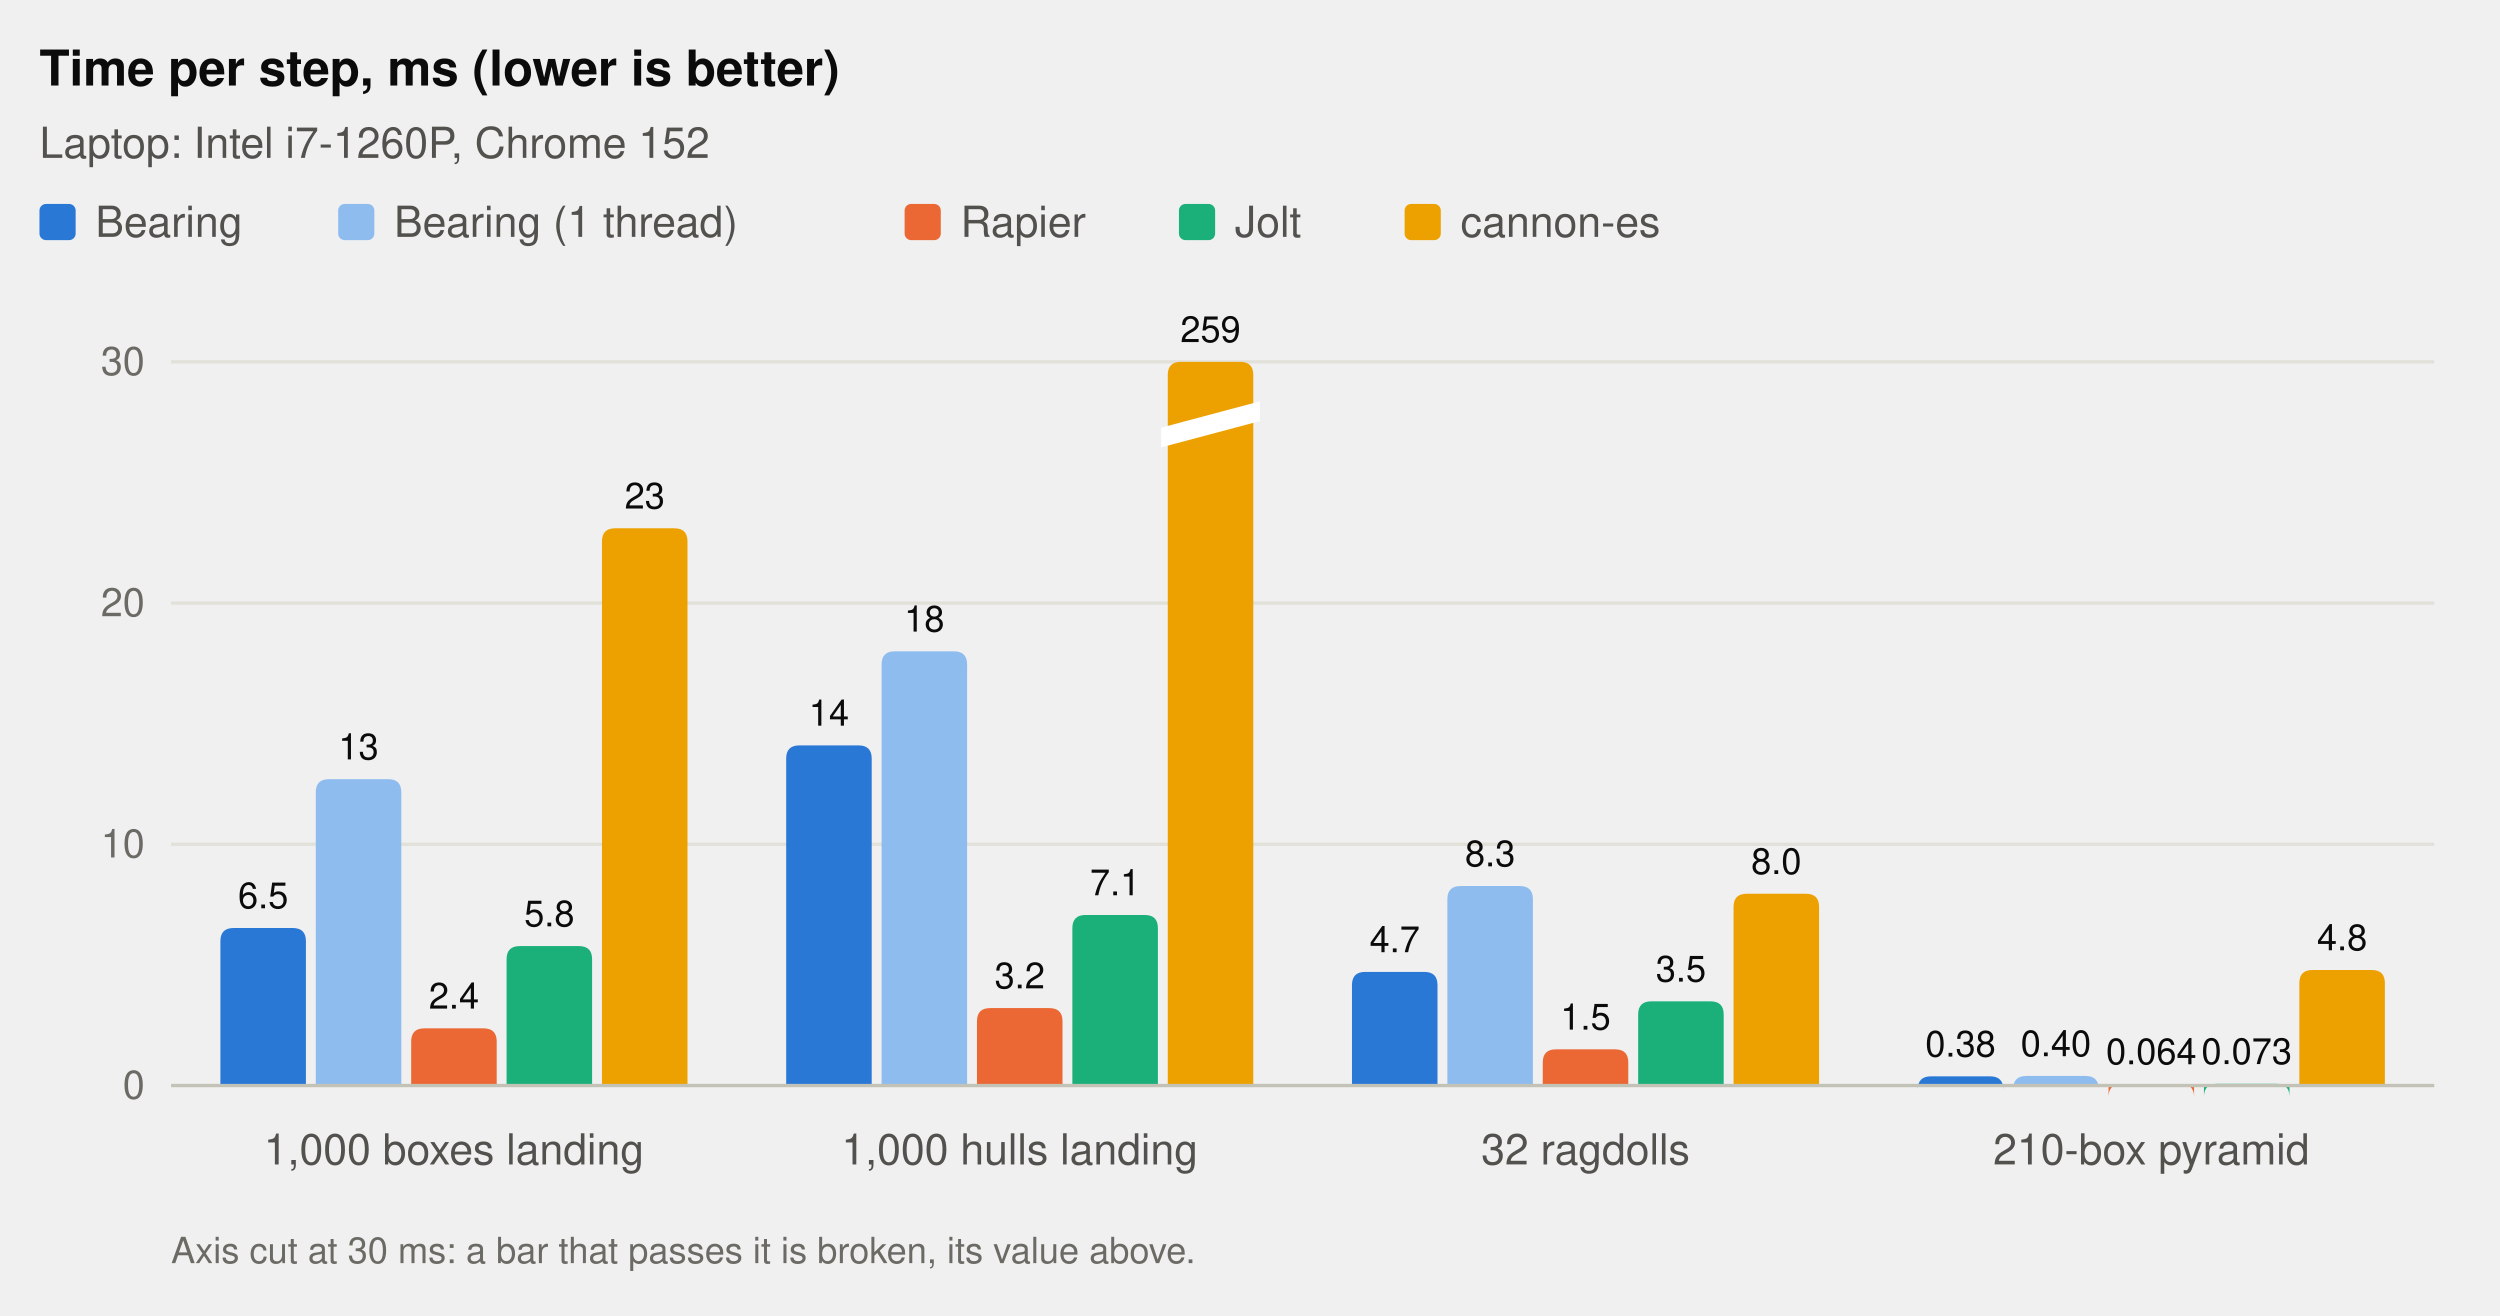
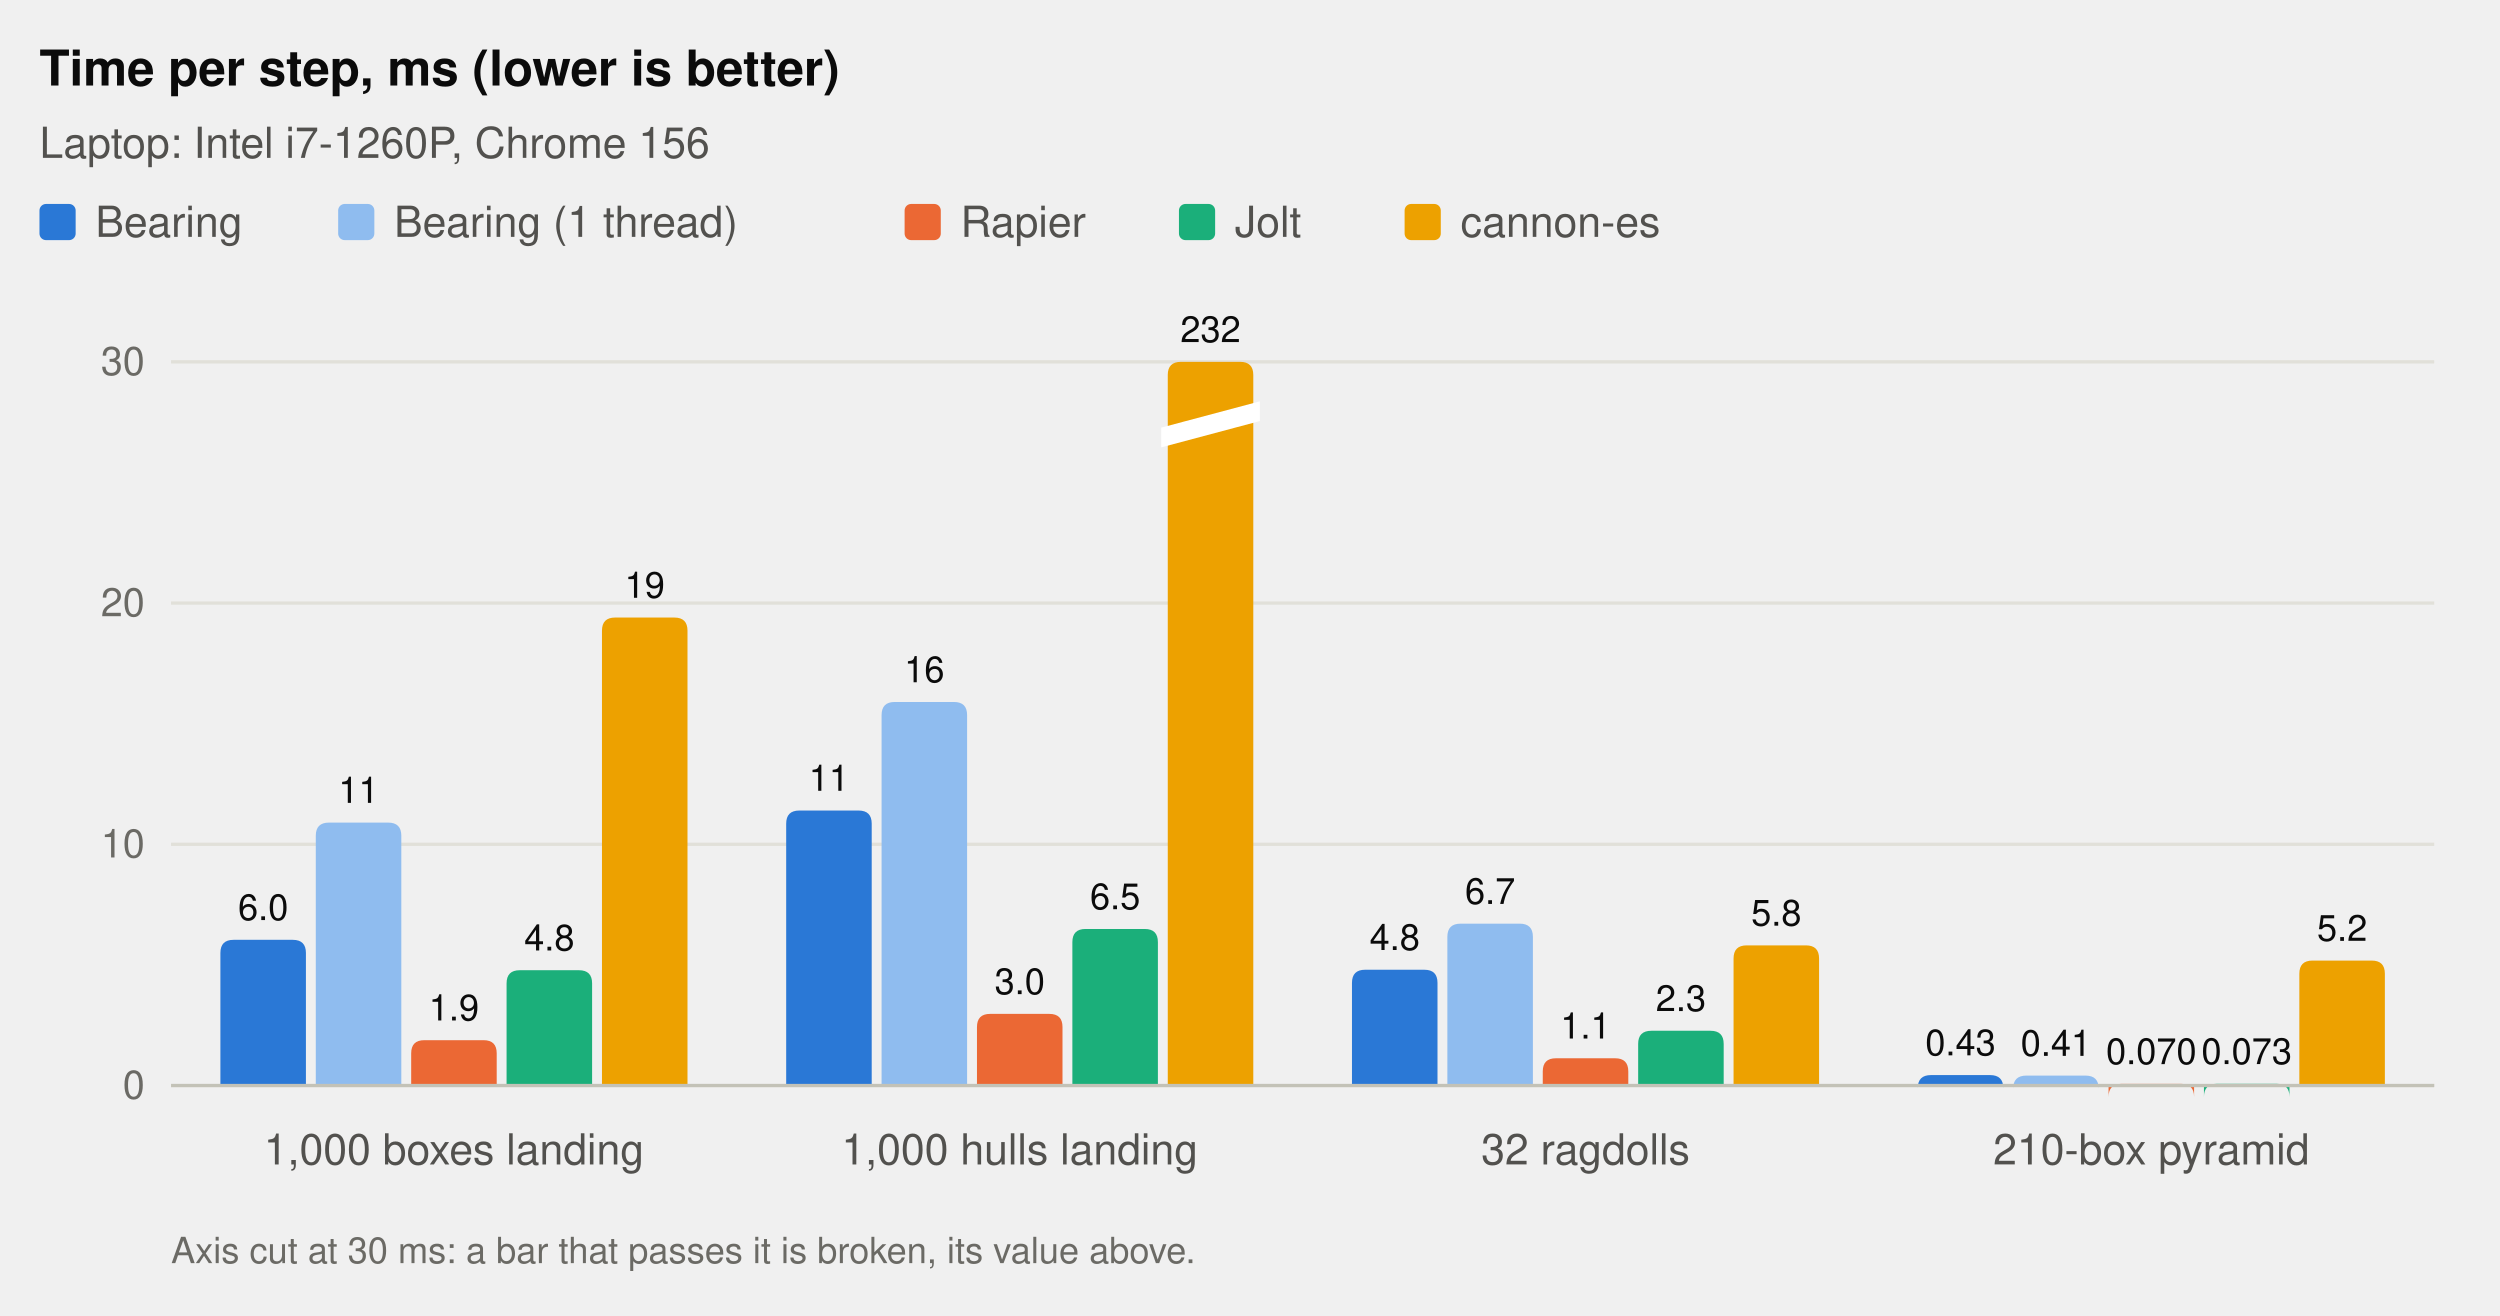
<svg xmlns="http://www.w3.org/2000/svg" viewBox="0 0 760 400" width="760" height="400" role="img" font-family="-apple-system, 'Segoe UI', Helvetica, Arial, sans-serif">
  <g>
    <text x="12" y="26" font-size="15" font-weight="600" fill="#0b0b0b">Time per step, ms (lower is better)</text>
-     <text x="12" y="48" font-size="13" fill="#52514e">Laptop: Intel i7-1260P, Chrome 152</text>
+     <text x="12" y="48" font-size="13" fill="#52514e">Laptop: Intel i7-1260P, Chrome 156</text>
    <rect x="12" y="62" width="11" height="11" rx="2" fill="#2a78d6" />
    <text x="29" y="72" font-size="13" fill="#52514e">Bearing</text>
    <rect x="102.8" y="62" width="11" height="11" rx="2" fill="#8fbcef" />
    <text x="119.8" y="72" font-size="13" fill="#52514e">Bearing (1 thread)</text>
    <rect x="275" y="62" width="11" height="11" rx="2" fill="#eb6834" />
    <text x="292" y="72" font-size="13" fill="#52514e">Rapier</text>
    <rect x="358.4" y="62" width="11" height="11" rx="2" fill="#1baf7a" />
    <text x="375.4" y="72" font-size="13" fill="#52514e">Jolt</text>
    <rect x="427" y="62" width="11" height="11" rx="2" fill="#eda100" />
    <text x="444" y="72" font-size="13" fill="#52514e">cannon-es</text>
    <line x1="52" x2="740" y1="330" y2="330" stroke="#e1e0d9" stroke-width="1" />
    <text x="44" y="334" font-size="12" text-anchor="end" fill="#6b6a65">0</text>
    <line x1="52" x2="740" y1="256.667" y2="256.667" stroke="#e1e0d9" stroke-width="1" />
    <text x="44" y="260.667" font-size="12" text-anchor="end" fill="#6b6a65">10</text>
    <line x1="52" x2="740" y1="183.333" y2="183.333" stroke="#e1e0d9" stroke-width="1" />
    <text x="44" y="187.333" font-size="12" text-anchor="end" fill="#6b6a65">20</text>
    <line x1="52" x2="740" y1="110" y2="110" stroke="#e1e0d9" stroke-width="1" />
    <text x="44" y="114" font-size="12" text-anchor="end" fill="#6b6a65">30</text>
-     <path d="M67,330 V286.113 q0,-4 4,-4 h18 q4,0 4,4 V330 Z" fill="#2a78d6" />
-     <text x="80" y="276.113" font-size="11" text-anchor="middle" fill="#0b0b0b">6.5</text>
-     <path d="M96,330 V240.867 q0,-4 4,-4 h18 q4,0 4,4 V330 Z" fill="#8fbcef" />
-     <text x="109" y="230.867" font-size="11" text-anchor="middle" fill="#0b0b0b">13</text>
-     <path d="M125,330 V316.62 q0,-4 4,-4 h18 q4,0 4,4 V330 Z" fill="#eb6834" />
-     <text x="138" y="306.62" font-size="11" text-anchor="middle" fill="#0b0b0b">2.4</text>
-     <path d="M154,330 V291.613 q0,-4 4,-4 h18 q4,0 4,4 V330 Z" fill="#1baf7a" />
-     <text x="167" y="281.613" font-size="11" text-anchor="middle" fill="#0b0b0b">5.8</text>
-     <path d="M183,330 V164.6 q0,-4 4,-4 h18 q4,0 4,4 V330 Z" fill="#eda100" />
-     <text x="196" y="154.6" font-size="11" text-anchor="middle" fill="#0b0b0b">23</text>
+     <path d="M67,330 V289.707 q0,-4 4,-4 h18 q4,0 4,4 V330 Z" fill="#2a78d6" />
+     <text x="80" y="279.707" font-size="11" text-anchor="middle" fill="#0b0b0b">6.0</text>
+     <path d="M96,330 V254.067 q0,-4 4,-4 h18 q4,0 4,4 V330 Z" fill="#8fbcef" />
+     <text x="109" y="244.067" font-size="11" text-anchor="middle" fill="#0b0b0b">11</text>
+     <path d="M125,330 V320.213 q0,-4 4,-4 h18 q4,0 4,4 V330 Z" fill="#eb6834" />
+     <text x="138" y="310.213" font-size="11" text-anchor="middle" fill="#0b0b0b">1.9</text>
+     <path d="M154,330 V298.947 q0,-4 4,-4 h18 q4,0 4,4 V330 Z" fill="#1baf7a" />
+     <text x="167" y="288.947" font-size="11" text-anchor="middle" fill="#0b0b0b">4.8</text>
+     <path d="M183,330 V191.733 q0,-4 4,-4 h18 q4,0 4,4 V330 Z" fill="#eda100" />
+     <text x="196" y="181.733" font-size="11" text-anchor="middle" fill="#0b0b0b">19</text>
    <text x="138" y="354" font-size="13" text-anchor="middle" fill="#52514e">1,000 boxes landing</text>
-     <path d="M239,330 V230.6 q0,-4 4,-4 h18 q4,0 4,4 V330 Z" fill="#2a78d6" />
-     <text x="252" y="220.6" font-size="11" text-anchor="middle" fill="#0b0b0b">14</text>
-     <path d="M268,330 V202 q0,-4 4,-4 h18 q4,0 4,4 V330 Z" fill="#8fbcef" />
-     <text x="281" y="192" font-size="11" text-anchor="middle" fill="#0b0b0b">18</text>
-     <path d="M297,330 V310.46 q0,-4 4,-4 h18 q4,0 4,4 V330 Z" fill="#eb6834" />
-     <text x="310" y="300.46" font-size="11" text-anchor="middle" fill="#0b0b0b">3.2</text>
-     <path d="M326,330 V282.153 q0,-4 4,-4 h18 q4,0 4,4 V330 Z" fill="#1baf7a" />
-     <text x="339" y="272.153" font-size="11" text-anchor="middle" fill="#0b0b0b">7.1</text>
+     <path d="M239,330 V250.4 q0,-4 4,-4 h18 q4,0 4,4 V330 Z" fill="#2a78d6" />
+     <text x="252" y="240.4" font-size="11" text-anchor="middle" fill="#0b0b0b">11</text>
+     <path d="M268,330 V217.4 q0,-4 4,-4 h18 q4,0 4,4 V330 Z" fill="#8fbcef" />
+     <text x="281" y="207.4" font-size="11" text-anchor="middle" fill="#0b0b0b">16</text>
+     <path d="M297,330 V312.22 q0,-4 4,-4 h18 q4,0 4,4 V330 Z" fill="#eb6834" />
+     <text x="310" y="302.22" font-size="11" text-anchor="middle" fill="#0b0b0b">3.0</text>
+     <path d="M326,330 V286.407 q0,-4 4,-4 h18 q4,0 4,4 V330 Z" fill="#1baf7a" />
+     <text x="339" y="276.407" font-size="11" text-anchor="middle" fill="#0b0b0b">6.5</text>
    <path d="M355,330 V114 q0,-4 4,-4 h18 q4,0 4,4 V330 Z" fill="#eda100" />
    <path d="M353,130 l30,-8 v6 l-30,8 Z" fill="#ffffff" />
-     <text x="368" y="104" font-size="11" text-anchor="middle" fill="#0b0b0b">259</text>
+     <text x="368" y="104" font-size="11" text-anchor="middle" fill="#0b0b0b">232</text>
    <text x="310" y="354" font-size="13" text-anchor="middle" fill="#52514e">1,000 hulls landing</text>
-     <path d="M411,330 V299.46 q0,-4 4,-4 h18 q4,0 4,4 V330 Z" fill="#2a78d6" />
-     <text x="424" y="289.46" font-size="11" text-anchor="middle" fill="#0b0b0b">4.7</text>
-     <path d="M440,330 V273.353 q0,-4 4,-4 h18 q4,0 4,4 V330 Z" fill="#8fbcef" />
-     <text x="453" y="263.353" font-size="11" text-anchor="middle" fill="#0b0b0b">8.3</text>
-     <path d="M469,330 V323 q0,-4 4,-4 h18 q4,0 4,4 V330 Z" fill="#eb6834" />
-     <text x="482" y="313" font-size="11" text-anchor="middle" fill="#0b0b0b">1.5</text>
-     <path d="M498,330 V308.407 q0,-4 4,-4 h18 q4,0 4,4 V330 Z" fill="#1baf7a" />
-     <text x="511" y="298.407" font-size="11" text-anchor="middle" fill="#0b0b0b">3.5</text>
-     <path d="M527,330 V275.7 q0,-4 4,-4 h18 q4,0 4,4 V330 Z" fill="#eda100" />
-     <text x="540" y="265.7" font-size="11" text-anchor="middle" fill="#0b0b0b">8.0</text>
+     <path d="M411,330 V298.8 q0,-4 4,-4 h18 q4,0 4,4 V330 Z" fill="#2a78d6" />
+     <text x="424" y="288.8" font-size="11" text-anchor="middle" fill="#0b0b0b">4.8</text>
+     <path d="M440,330 V284.793 q0,-4 4,-4 h18 q4,0 4,4 V330 Z" fill="#8fbcef" />
+     <text x="453" y="274.793" font-size="11" text-anchor="middle" fill="#0b0b0b">6.7</text>
+     <path d="M469,330 V325.713 q0,-4 4,-4 h18 q4,0 4,4 V330 Z" fill="#eb6834" />
+     <text x="482" y="315.713" font-size="11" text-anchor="middle" fill="#0b0b0b">1.1</text>
+     <path d="M498,330 V317.353 q0,-4 4,-4 h18 q4,0 4,4 V330 Z" fill="#1baf7a" />
+     <text x="511" y="307.353" font-size="11" text-anchor="middle" fill="#0b0b0b">2.3</text>
+     <path d="M527,330 V291.393 q0,-4 4,-4 h18 q4,0 4,4 V330 Z" fill="#eda100" />
+     <text x="540" y="281.393" font-size="11" text-anchor="middle" fill="#0b0b0b">5.8</text>
    <text x="482" y="354" font-size="13" text-anchor="middle" fill="#52514e">32 ragdolls</text>
-     <path d="M583,330 V331.206 q0,-4 4,-4 h18 q4,0 4,4 V330 Z" fill="#2a78d6" />
-     <text x="596" y="321.206" font-size="11" text-anchor="middle" fill="#0b0b0b">0.38</text>
-     <path d="M612,330 V331.089 q0,-4 4,-4 h18 q4,0 4,4 V330 Z" fill="#8fbcef" />
-     <text x="625" y="321.089" font-size="11" text-anchor="middle" fill="#0b0b0b">0.40</text>
-     <path d="M641,330 V333.532 q0,-4 4,-4 h18 q4,0 4,4 V330 Z" fill="#eb6834" />
-     <text x="654" y="323.532" font-size="11" text-anchor="middle" fill="#0b0b0b">0.064</text>
+     <path d="M583,330 V330.825 q0,-4 4,-4 h18 q4,0 4,4 V330 Z" fill="#2a78d6" />
+     <text x="596" y="320.825" font-size="11" text-anchor="middle" fill="#0b0b0b">0.43</text>
+     <path d="M612,330 V330.979 q0,-4 4,-4 h18 q4,0 4,4 V330 Z" fill="#8fbcef" />
+     <text x="625" y="320.979" font-size="11" text-anchor="middle" fill="#0b0b0b">0.41</text>
+     <path d="M641,330 V333.487 q0,-4 4,-4 h18 q4,0 4,4 V330 Z" fill="#eb6834" />
+     <text x="654" y="323.487" font-size="11" text-anchor="middle" fill="#0b0b0b">0.070</text>
    <path d="M670,330 V333.468 q0,-4 4,-4 h18 q4,0 4,4 V330 Z" fill="#1baf7a" />
    <text x="683" y="323.468" font-size="11" text-anchor="middle" fill="#0b0b0b">0.073</text>
-     <path d="M699,330 V298.873 q0,-4 4,-4 h18 q4,0 4,4 V330 Z" fill="#eda100" />
-     <text x="712" y="288.873" font-size="11" text-anchor="middle" fill="#0b0b0b">4.8</text>
+     <path d="M699,330 V296.013 q0,-4 4,-4 h18 q4,0 4,4 V330 Z" fill="#eda100" />
+     <text x="712" y="286.013" font-size="11" text-anchor="middle" fill="#0b0b0b">5.2</text>
    <text x="654" y="354" font-size="13" text-anchor="middle" fill="#52514e">210-box pyramid</text>
    <line x1="52" x2="740" y1="330" y2="330" stroke="#c3c2b7" stroke-width="1" />
    <text x="52" y="384" font-size="11" fill="#6b6a65">Axis cut at 30 ms: a bar that passes it is broken, its value above.</text>
  </g>
</svg>
